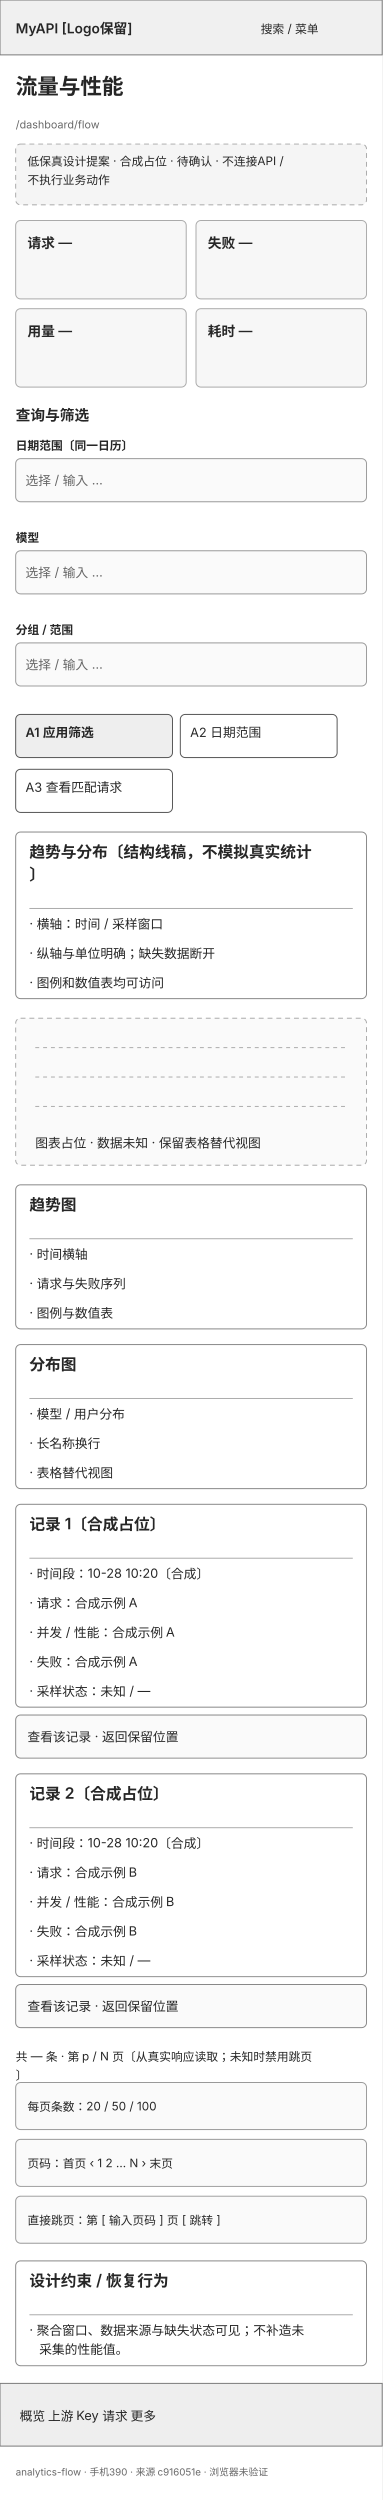
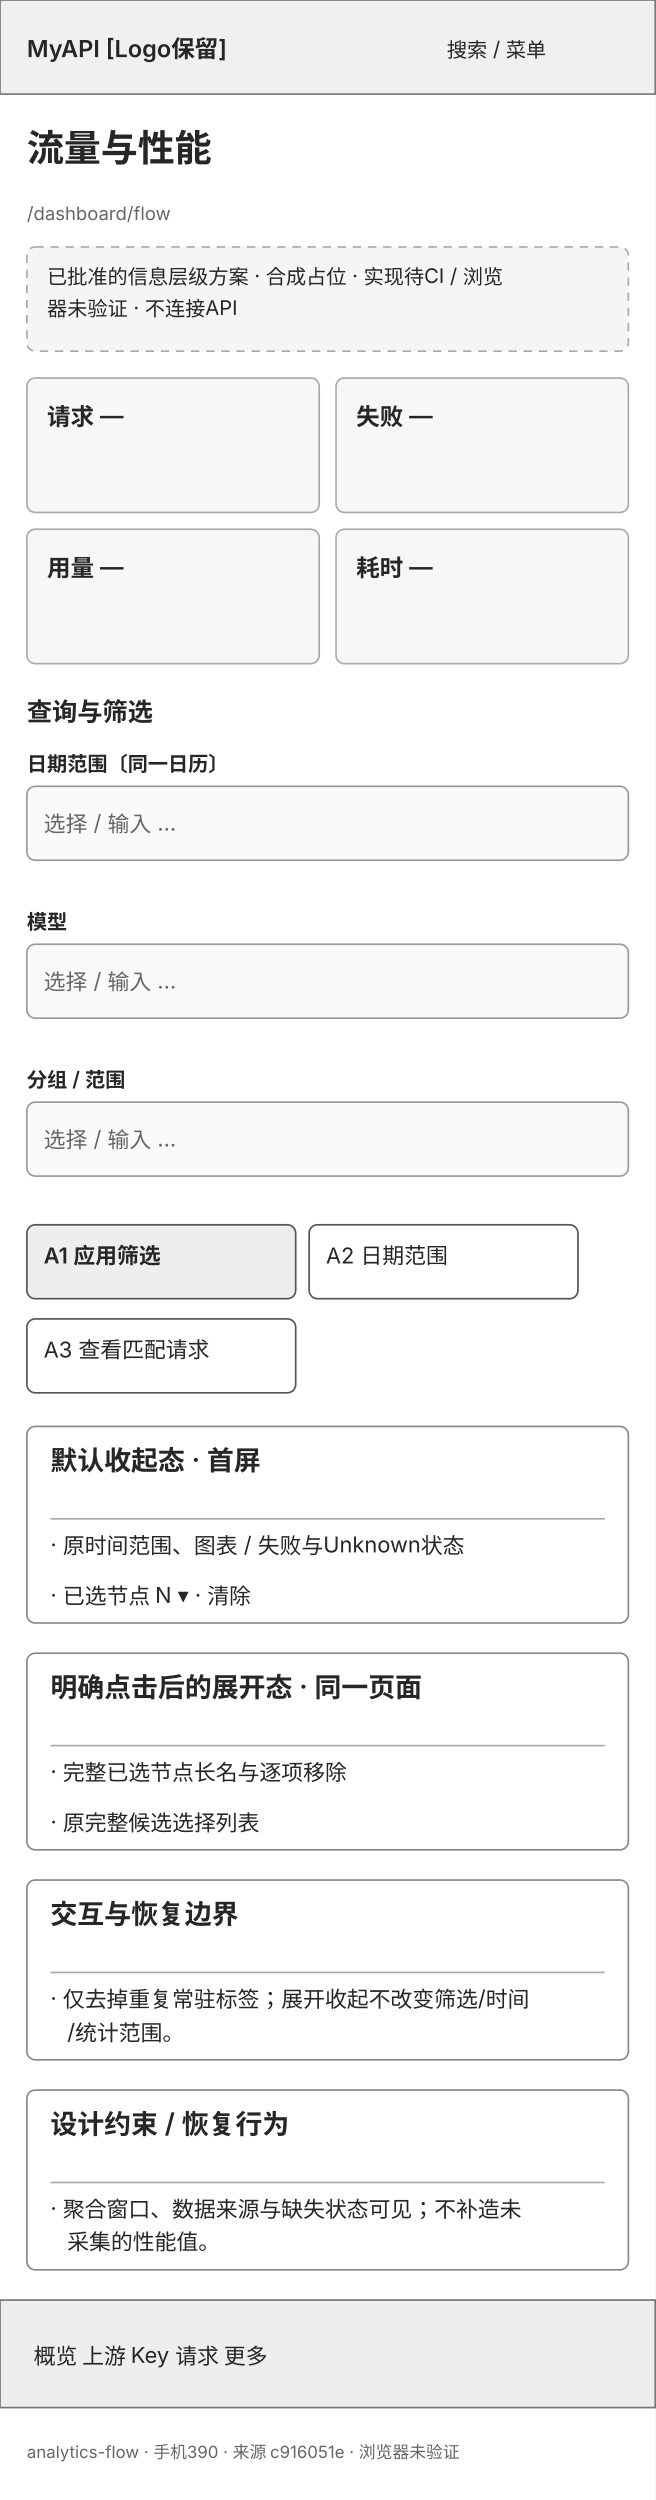
- <svg xmlns="http://www.w3.org/2000/svg" width="390" height="2551" viewBox="0 0 390 2551" role="img" aria-labelledby="title desc">
+ <svg xmlns="http://www.w3.org/2000/svg" width="390" height="1488" viewBox="0 0 390 1488" role="img" aria-labelledby="title desc">
  <rect width="100%" height="100%" fill="#ffffff" />
  <g font-family="system-ui, -apple-system, BlinkMacSystemFont, sans-serif">
    <rect x="0" y="0" width="390" height="56" rx="0" fill="#f0f0f0" stroke="#777777" />
    <text x="16" y="34" font-size="14" font-weight="600" fill="#262626">MyAPI  [Logo保留]</text>
    <text x="266" y="34" font-size="12" font-weight="normal" fill="#262626">搜索  /  菜单</text>
    <text x="16" y="96" font-size="22" font-weight="600" fill="#262626">流量与性能</text>
    <text x="16" y="131" font-size="11" font-weight="normal" fill="#666666">/dashboard/flow</text>
    <rect x="16" y="147" width="358" height="62" rx="5" fill="#f5f5f5" stroke="#aaaaaa" stroke-dasharray="5 4" />
-     <text x="28" y="169" font-size="12" font-weight="normal" fill="#262626">低保真设计提案 · 合成占位 · 待确认 · 不连接API / </text>
-     <text x="28" y="188" font-size="12" font-weight="normal" fill="#262626">不执行业务动作</text>
+     <text x="28" y="169" font-size="12" font-weight="normal" fill="#262626">已批准的信息层级方案 · 合成占位 · 实现待CI / 浏览</text>
+     <text x="28" y="188" font-size="12" font-weight="normal" fill="#262626">器未验证 · 不连接API</text>
    <rect x="16.0" y="225" width="174.0" height="80" rx="5" fill="#f7f7f7" stroke="#aaaaaa" />
    <text x="28.0" y="253" font-size="14" font-weight="600" fill="#262626">请求 —</text>
    <rect x="200.0" y="225" width="174.0" height="80" rx="5" fill="#f7f7f7" stroke="#aaaaaa" />
    <text x="212.0" y="253" font-size="14" font-weight="600" fill="#262626">失败 —</text>
    <rect x="16.0" y="315" width="174.0" height="80" rx="5" fill="#f7f7f7" stroke="#aaaaaa" />
    <text x="28.0" y="343" font-size="14" font-weight="600" fill="#262626">用量 —</text>
    <rect x="200.0" y="315" width="174.0" height="80" rx="5" fill="#f7f7f7" stroke="#aaaaaa" />
    <text x="212.0" y="343" font-size="14" font-weight="600" fill="#262626">耗时 —</text>
    <text x="16" y="429" font-size="15" font-weight="600" fill="#262626">查询与筛选</text>
    <text x="16.0" y="459" font-size="12" font-weight="600" fill="#262626">日期范围〔同一日历〕</text>
    <rect x="16.0" y="468" width="358.0" height="44" rx="5" fill="#fafafa" stroke="#999999" />
    <text x="26.0" y="495" font-size="13" font-weight="normal" fill="#666666">选择 / 输入 …</text>
    <text x="16.0" y="553" font-size="12" font-weight="600" fill="#262626">模型</text>
    <rect x="16.0" y="562" width="358.0" height="44" rx="5" fill="#fafafa" stroke="#999999" />
    <text x="26.0" y="589" font-size="13" font-weight="normal" fill="#666666">选择 / 输入 …</text>
    <text x="16.0" y="647" font-size="12" font-weight="600" fill="#262626">分组 / 范围</text>
    <rect x="16.0" y="656" width="358.0" height="44" rx="5" fill="#fafafa" stroke="#999999" />
    <text x="26.0" y="683" font-size="13" font-weight="normal" fill="#666666">选择 / 输入 …</text>
    <rect x="16" y="729" width="160" height="44" rx="5" fill="#eeeeee" stroke="#555555" />
    <text x="26" y="752" font-size="13" font-weight="600" fill="#262626">A1 应用筛选</text>
    <rect x="184" y="729" width="160" height="44" rx="5" fill="#ffffff" stroke="#555555" />
    <text x="194" y="752" font-size="13" font-weight="normal" fill="#262626">A2 日期范围</text>
    <rect x="16" y="785" width="160" height="44" rx="5" fill="#ffffff" stroke="#555555" />
    <text x="26" y="808" font-size="13" font-weight="normal" fill="#262626">A3 查看匹配请求</text>
-     <rect x="16" y="849" width="358" height="170" rx="5" fill="#ffffff" stroke="#888888" />
-     <text x="30" y="875" font-size="16" font-weight="600" fill="#262626">趋势与分布〔结构线稿，不模拟真实统计</text>
-     <text x="30" y="898" font-size="16" font-weight="600" fill="#262626">〕</text>
-     <line x1="30" y1="927" x2="360" y2="927" stroke="#aaaaaa" />
-     <text x="30" y="947" font-size="13" font-weight="normal" fill="#262626">· 横轴：时间 / 采样窗口</text>
-     <text x="30" y="977" font-size="13" font-weight="normal" fill="#262626">· 纵轴与单位明确；缺失数据断开</text>
-     <text x="30" y="1007" font-size="13" font-weight="normal" fill="#262626">· 图例和数值表均可访问</text>
-     <rect x="16" y="1039" width="358" height="150" rx="5" fill="#fafafa" stroke="#aaaaaa" stroke-dasharray="5 4" />
-     <line x1="36" y1="1069" x2="354" y2="1069" stroke="#aaaaaa" stroke-dasharray="4 4" />
-     <line x1="36" y1="1099" x2="354" y2="1099" stroke="#aaaaaa" stroke-dasharray="4 4" />
-     <line x1="36" y1="1129" x2="354" y2="1129" stroke="#aaaaaa" stroke-dasharray="4 4" />
-     <text x="36" y="1171" font-size="13" font-weight="normal" fill="#262626">图表占位 · 数据未知 · 保留表格替代视图</text>
-     <rect x="16.0" y="1209" width="358.0" height="147" rx="5" fill="#ffffff" stroke="#888888" />
-     <text x="30.0" y="1235" font-size="16" font-weight="600" fill="#262626">趋势图</text>
-     <line x1="30.0" y1="1264" x2="360.0" y2="1264" stroke="#aaaaaa" />
-     <text x="30.0" y="1284" font-size="13" font-weight="normal" fill="#262626">· 时间横轴</text>
-     <text x="30.0" y="1314" font-size="13" font-weight="normal" fill="#262626">· 请求与失败序列</text>
-     <text x="30.0" y="1344" font-size="13" font-weight="normal" fill="#262626">· 图例与数值表</text>
-     <rect x="16.0" y="1372" width="358.0" height="147" rx="5" fill="#ffffff" stroke="#888888" />
-     <text x="30.0" y="1398" font-size="16" font-weight="600" fill="#262626">分布图</text>
-     <line x1="30.0" y1="1427" x2="360.0" y2="1427" stroke="#aaaaaa" />
-     <text x="30.0" y="1447" font-size="13" font-weight="normal" fill="#262626">· 模型 / 用户分布</text>
-     <text x="30.0" y="1477" font-size="13" font-weight="normal" fill="#262626">· 长名称换行</text>
-     <text x="30.0" y="1507" font-size="13" font-weight="normal" fill="#262626">· 表格替代视图</text>
-     <rect x="16" y="1535" width="358" height="207" rx="5" fill="#ffffff" stroke="#888888" />
-     <text x="30" y="1561" font-size="16" font-weight="600" fill="#262626">记录 1〔合成占位〕</text>
-     <line x1="30" y1="1590" x2="360" y2="1590" stroke="#aaaaaa" />
-     <text x="30" y="1610" font-size="13" font-weight="normal" fill="#262626">· 时间段：10-28 10:20〔合成〕</text>
-     <text x="30" y="1640" font-size="13" font-weight="normal" fill="#262626">· 请求：合成示例 A</text>
-     <text x="30" y="1670" font-size="13" font-weight="normal" fill="#262626">· 并发 / 性能：合成示例 A</text>
-     <text x="30" y="1700" font-size="13" font-weight="normal" fill="#262626">· 失败：合成示例 A</text>
-     <text x="30" y="1730" font-size="13" font-weight="normal" fill="#262626">· 采样状态：未知 / —</text>
-     <rect x="16" y="1750" width="358" height="44" rx="5" fill="#fafafa" stroke="#888888" />
-     <text x="28" y="1777" font-size="13" font-weight="normal" fill="#262626">查看该记录 · 返回保留位置</text>
-     <rect x="16" y="1810" width="358" height="207" rx="5" fill="#ffffff" stroke="#888888" />
-     <text x="30" y="1836" font-size="16" font-weight="600" fill="#262626">记录 2〔合成占位〕</text>
-     <line x1="30" y1="1865" x2="360" y2="1865" stroke="#aaaaaa" />
-     <text x="30" y="1885" font-size="13" font-weight="normal" fill="#262626">· 时间段：10-28 10:20〔合成〕</text>
-     <text x="30" y="1915" font-size="13" font-weight="normal" fill="#262626">· 请求：合成示例 B</text>
-     <text x="30" y="1945" font-size="13" font-weight="normal" fill="#262626">· 并发 / 性能：合成示例 B</text>
-     <text x="30" y="1975" font-size="13" font-weight="normal" fill="#262626">· 失败：合成示例 B</text>
-     <text x="30" y="2005" font-size="13" font-weight="normal" fill="#262626">· 采样状态：未知 / —</text>
-     <rect x="16" y="2025" width="358" height="44" rx="5" fill="#fafafa" stroke="#888888" />
-     <text x="28" y="2052" font-size="13" font-weight="normal" fill="#262626">查看该记录 · 返回保留位置</text>
-     <text x="16" y="2103" font-size="12" font-weight="normal" fill="#262626">共 — 条 · 第 p / N 页〔从真实响应读取；未知时禁用跳页</text>
-     <text x="16" y="2122" font-size="12" font-weight="normal" fill="#262626">〕</text>
-     <rect x="16" y="2125" width="358" height="48" rx="5" fill="#fafafa" stroke="#999999" />
-     <text x="28" y="2154" font-size="12" font-weight="normal" fill="#262626">每页条数：20 / 50 / 100</text>
-     <rect x="16" y="2183" width="358" height="48" rx="5" fill="#fafafa" stroke="#999999" />
-     <text x="28" y="2212" font-size="12" font-weight="normal" fill="#262626">页码：首页  ‹  1  2  …  N  ›  末页</text>
-     <rect x="16" y="2241" width="358" height="48" rx="5" fill="#fafafa" stroke="#999999" />
-     <text x="28" y="2270" font-size="12" font-weight="normal" fill="#262626">直接跳页：第 [ 输入页码 ] 页  [ 跳转 ]</text>
-     <rect x="16" y="2307" width="358" height="107" rx="5" fill="#ffffff" stroke="#888888" />
-     <text x="30" y="2333" font-size="16" font-weight="600" fill="#262626">设计约束 / 恢复行为</text>
-     <line x1="30" y1="2362" x2="360" y2="2362" stroke="#aaaaaa" />
-     <text x="30" y="2382" font-size="13" font-weight="normal" fill="#262626">· 聚合窗口、数据来源与缺失状态可见；不补造未</text>
-     <text x="40" y="2402" font-size="13" font-weight="normal" fill="#262626">采集的性能值。</text>
-     <rect x="0" y="2432" width="390" height="64" rx="0" fill="#eeeeee" stroke="#777777" />
-     <text x="20" y="2470" font-size="13" font-weight="normal" fill="#262626">概览      上游      Key      请求      更多</text>
-     <text x="16" y="2526" font-size="10" font-weight="normal" fill="#666666">analytics-flow · 手机390 · 来源 c916051e · 浏览器未验证</text>
+     <rect x="16" y="849" width="358" height="117" rx="5" fill="#ffffff" stroke="#888888" />
+     <text x="30" y="875" font-size="16" font-weight="600" fill="#262626">默认收起态 · 首屏</text>
+     <line x1="30" y1="904" x2="360" y2="904" stroke="#aaaaaa" />
+     <text x="30" y="924" font-size="13" font-weight="normal" fill="#262626">· 原时间范围、图表 / 失败与Unknown状态</text>
+     <text x="30" y="954" font-size="13" font-weight="normal" fill="#262626">· 已选节点 N ▾ · 清除</text>
+     <rect x="16" y="984" width="358" height="117" rx="5" fill="#ffffff" stroke="#888888" />
+     <text x="30" y="1010" font-size="16" font-weight="600" fill="#262626">明确点击后的展开态 · 同一页面</text>
+     <line x1="30" y1="1039" x2="360" y2="1039" stroke="#aaaaaa" />
+     <text x="30" y="1059" font-size="13" font-weight="normal" fill="#262626">· 完整已选节点长名与逐项移除</text>
+     <text x="30" y="1089" font-size="13" font-weight="normal" fill="#262626">· 原完整候选选择列表</text>
+     <rect x="16" y="1119" width="358" height="107" rx="5" fill="#ffffff" stroke="#888888" />
+     <text x="30" y="1145" font-size="16" font-weight="600" fill="#262626">交互与恢复边界</text>
+     <line x1="30" y1="1174" x2="360" y2="1174" stroke="#aaaaaa" />
+     <text x="30" y="1194" font-size="13" font-weight="normal" fill="#262626">· 仅去掉重复常驻标签；展开收起不改变筛选/时间</text>
+     <text x="40" y="1214" font-size="13" font-weight="normal" fill="#262626">/统计范围。</text>
+     <rect x="16" y="1244" width="358" height="107" rx="5" fill="#ffffff" stroke="#888888" />
+     <text x="30" y="1270" font-size="16" font-weight="600" fill="#262626">设计约束 / 恢复行为</text>
+     <line x1="30" y1="1299" x2="360" y2="1299" stroke="#aaaaaa" />
+     <text x="30" y="1319" font-size="13" font-weight="normal" fill="#262626">· 聚合窗口、数据来源与缺失状态可见；不补造未</text>
+     <text x="40" y="1339" font-size="13" font-weight="normal" fill="#262626">采集的性能值。</text>
+     <rect x="0" y="1369" width="390" height="64" rx="0" fill="#eeeeee" stroke="#777777" />
+     <text x="20" y="1407" font-size="13" font-weight="normal" fill="#262626">概览      上游      Key      请求      更多</text>
+     <text x="16" y="1463" font-size="10" font-weight="normal" fill="#666666">analytics-flow · 手机390 · 来源 c916051e · 浏览器未验证</text>
  </g>
</svg>
